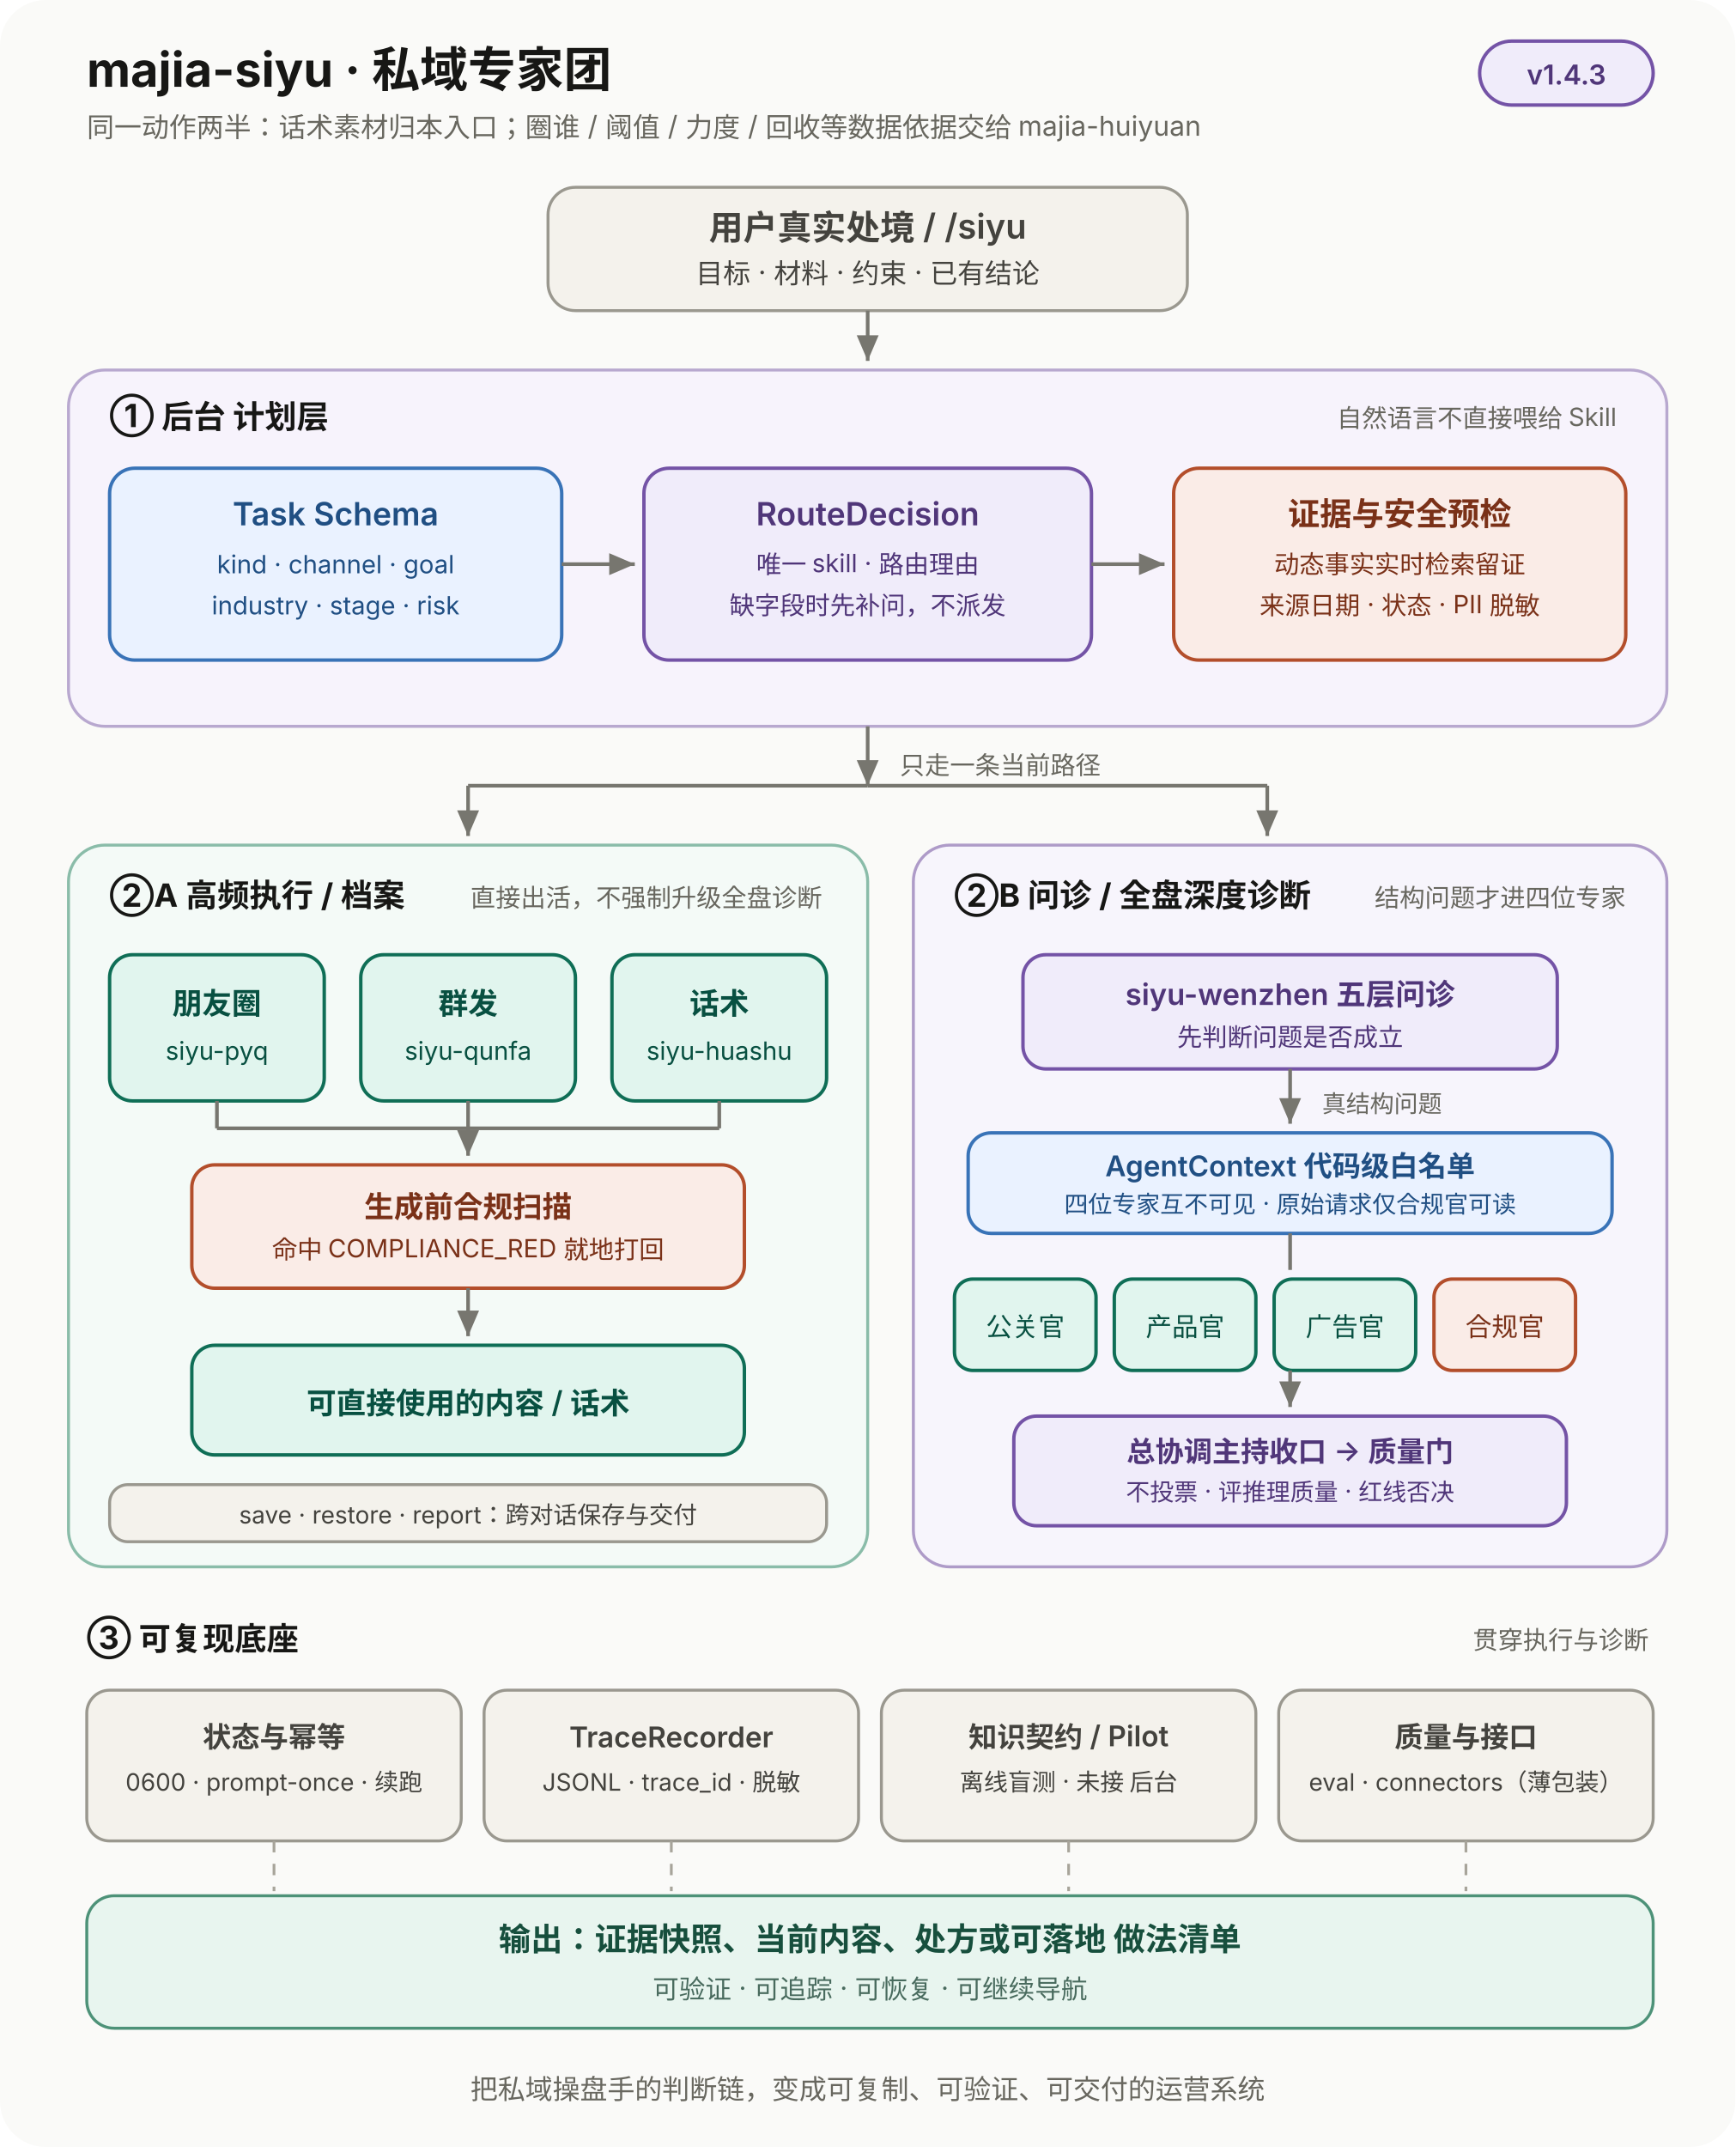
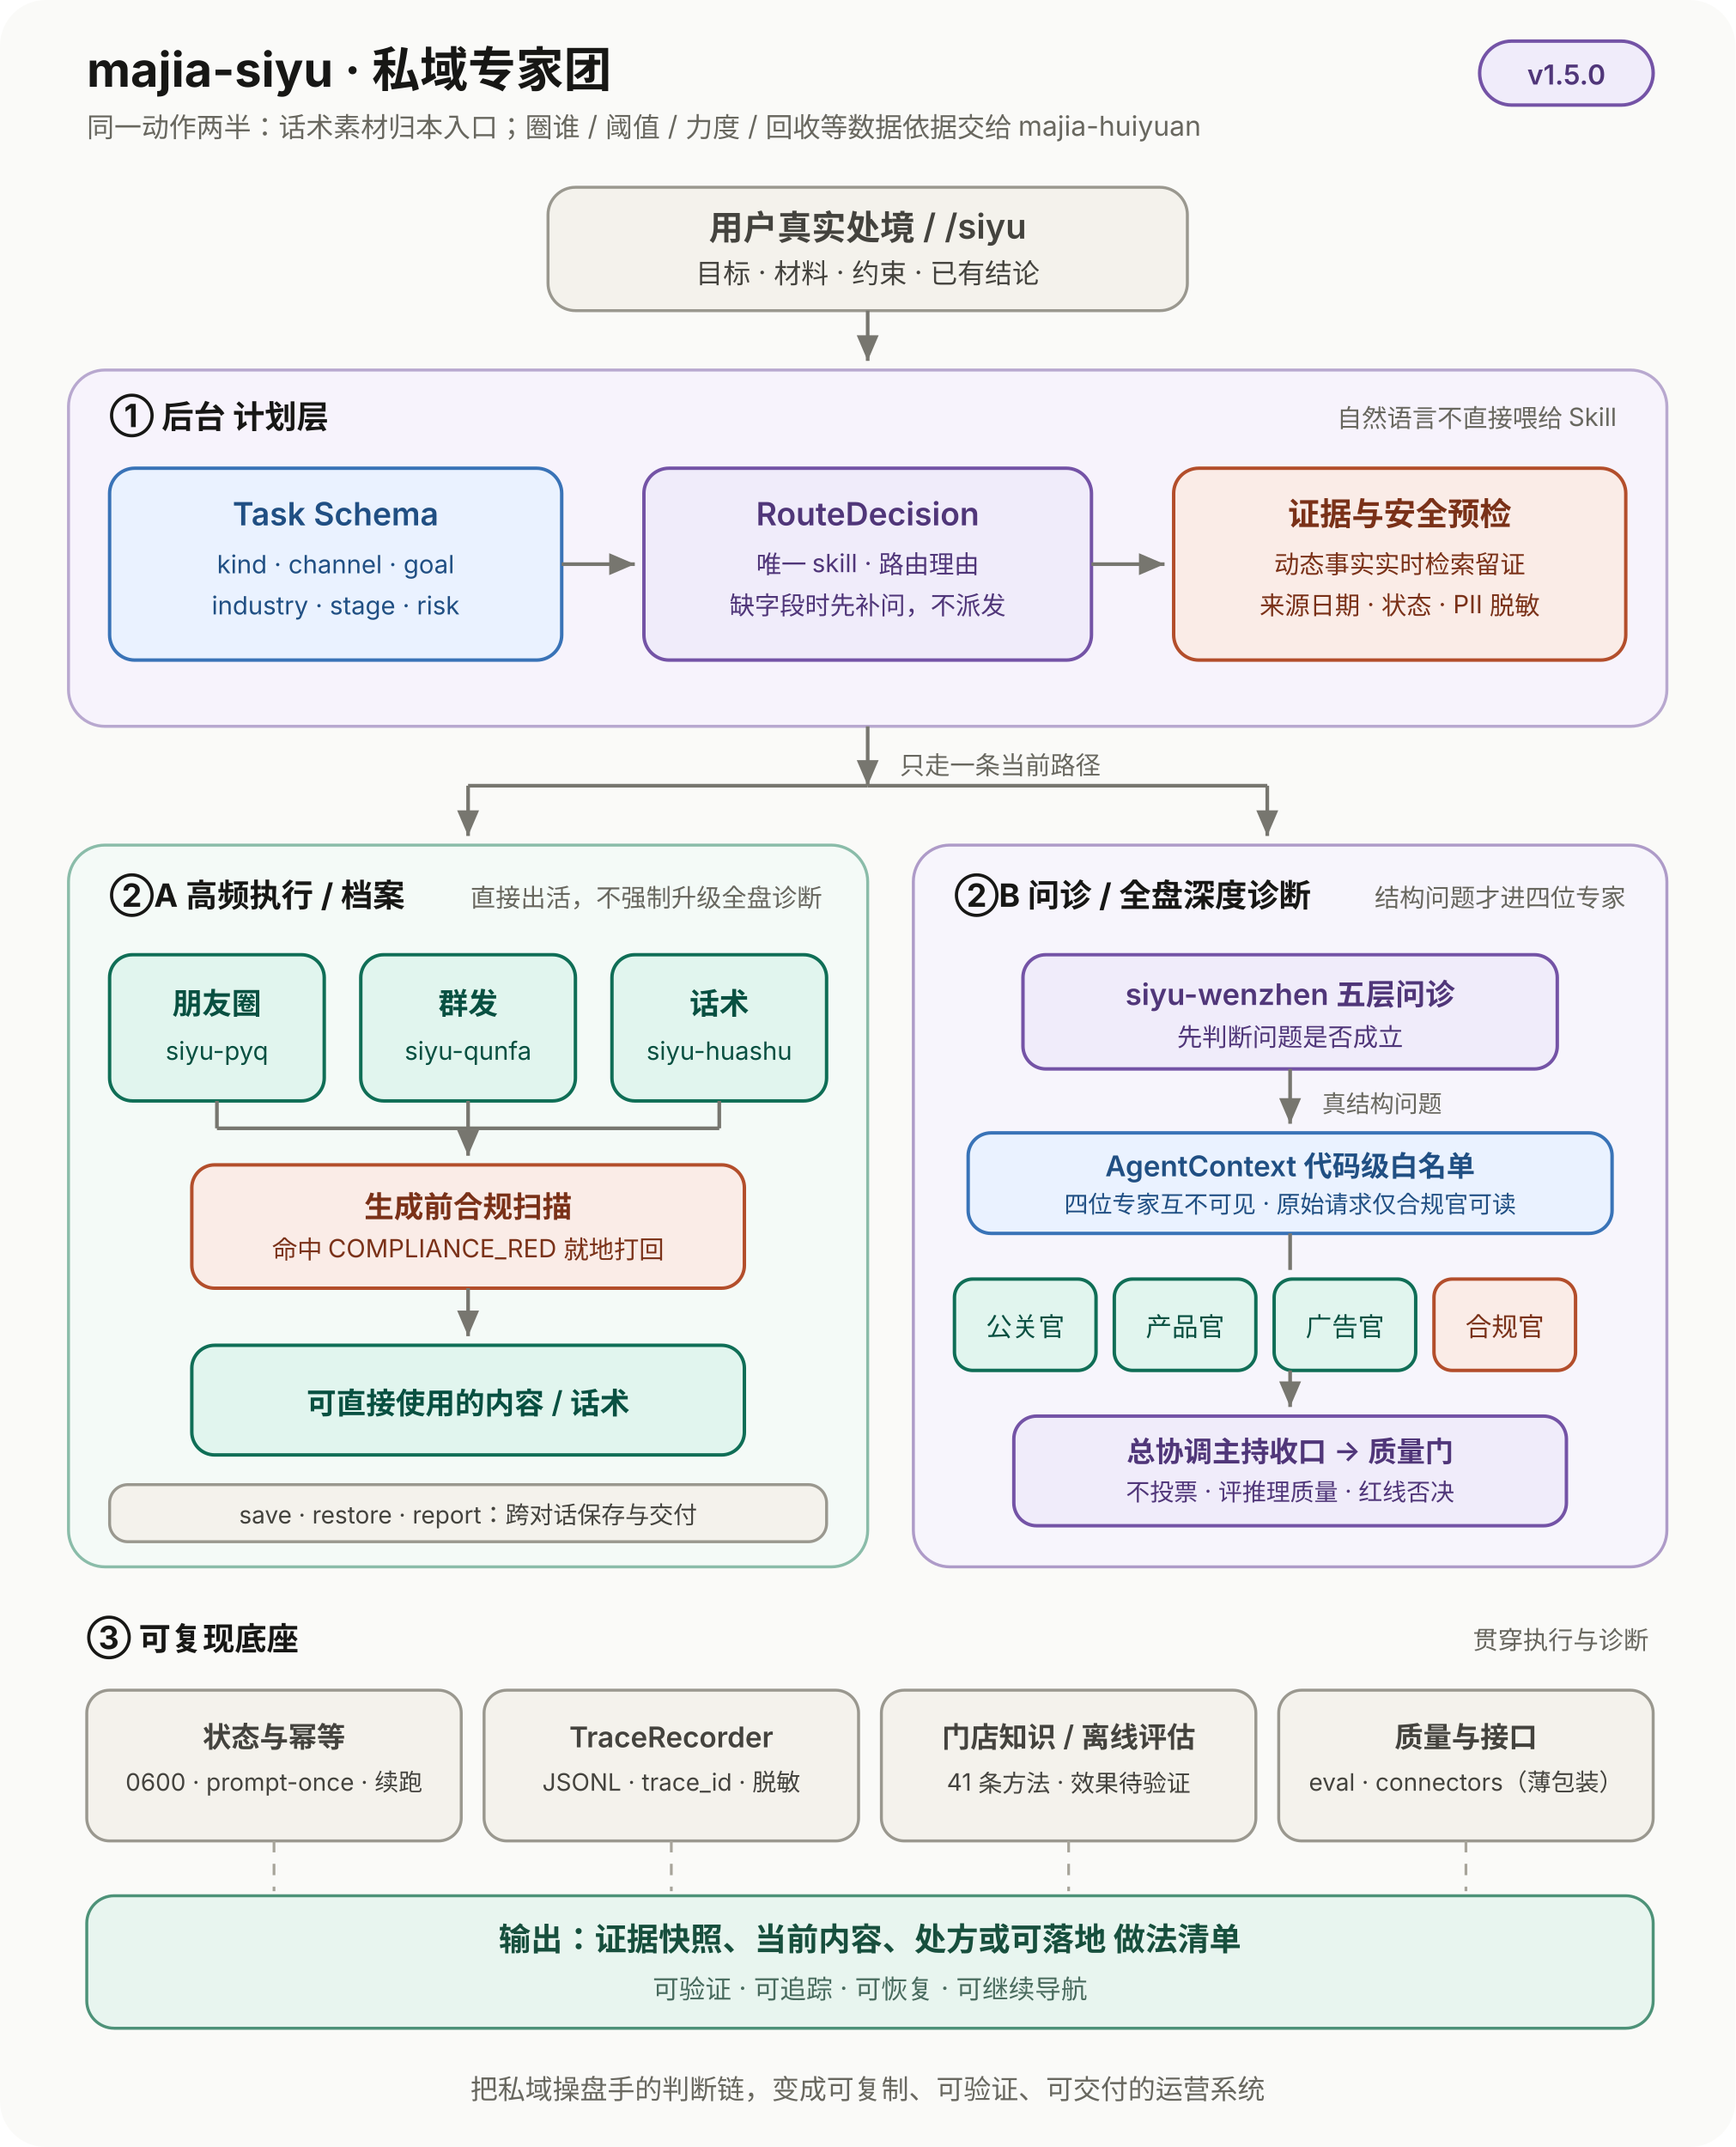
<svg xmlns="http://www.w3.org/2000/svg" width="100%" viewBox="0 0 760 940" role="img">
  <defs>
    <marker id="arrow" markerWidth="9" markerHeight="9" refX="7" refY="3" orient="auto">
      <path d="M0,0 L7,3 L0,6 Z" fill="#77766F" />
    </marker>
    <style>
    text{font-family:'PingFang SC','Microsoft YaHei',-apple-system,BlinkMacSystemFont,'Segoe UI',sans-serif}
    .title{fill:#171715;font-weight:650}
    .muted{fill:#68675F}
    .line{stroke:#77766F;stroke-width:1.6;fill:none}
    .dash{stroke:#A7A49A;stroke-width:1.2;stroke-dasharray:5 5;fill:none}
    .blue rect{fill:#EAF2FF;stroke:#3973B7;stroke-width:1.5}
    .blue text{fill:#204F83}
    .teal rect{fill:#E1F5EE;stroke:#0F6E56;stroke-width:1.5}
    .teal text{fill:#085041}
    .violet rect{fill:#F0ECFA;stroke:#7453A6;stroke-width:1.5}
    .violet text{fill:#503679}
    .coral rect{fill:#FAECE7;stroke:#B34E2B;stroke-width:1.5}
    .coral text{fill:#7A3118}
    .gray rect{fill:#F4F2EC;stroke:#9A988F;stroke-width:1.3}
    .gray text{fill:#44433E}
  </style>
  </defs>
  <rect x="0" y="0" width="760" height="940" rx="20" fill="#FAFAF8" />
  <text x="38" y="38" font-size="21" class="title">majia-siyu · 私域专家团</text>
  <g class="violet">
    <rect x="648" y="18" width="76" height="28" rx="14" />
-     <text x="686" y="37" text-anchor="middle" font-size="12" font-weight="600">v1.4.3</text>
+     <text x="686" y="37" text-anchor="middle" font-size="12" font-weight="600">v1.5.0</text>
  </g>
  <text x="38" y="60" font-size="12" class="muted">同一动作两半：话术素材归本入口；圈谁 / 阈值 / 力度 / 回收等数据依据交给 majia-huiyuan</text>
  <g class="gray">
    <rect x="240" y="82" width="280" height="54" rx="12" />
    <text x="380" y="105" text-anchor="middle" font-size="15" font-weight="600">用户真实处境 / /siyu</text>
    <text x="380" y="124" text-anchor="middle" font-size="12">目标 · 材料 · 约束 · 已有结论</text>
  </g>
  <line x1="380" y1="136" x2="380" y2="158" class="line" marker-end="url(#arrow)" />
  <rect x="30" y="162" width="700" height="156" rx="16" fill="#F7F3FC" stroke="#B8A8CF" stroke-width="1.3" />
  <text x="48" y="187" font-size="14" class="title">① 后台 计划层</text>
  <text x="708" y="187" text-anchor="end" font-size="11" class="muted">自然语言不直接喂给 Skill</text>
  <g class="blue">
    <rect x="48" y="205" width="198" height="84" rx="11" />
    <text x="147" y="230" text-anchor="middle" font-size="14" font-weight="600">Task Schema</text>
    <text x="147" y="251" text-anchor="middle" font-size="11">kind · channel · goal</text>
    <text x="147" y="269" text-anchor="middle" font-size="11">industry · stage · risk</text>
  </g>
  <line x1="246" y1="247" x2="278" y2="247" class="line" marker-end="url(#arrow)" />
  <g class="violet">
    <rect x="282" y="205" width="196" height="84" rx="11" />
    <text x="380" y="230" text-anchor="middle" font-size="14" font-weight="600">RouteDecision</text>
    <text x="380" y="251" text-anchor="middle" font-size="11">唯一 skill · 路由理由</text>
    <text x="380" y="269" text-anchor="middle" font-size="11">缺字段时先补问，不派发</text>
  </g>
  <line x1="478" y1="247" x2="510" y2="247" class="line" marker-end="url(#arrow)" />
  <g class="coral">
    <rect x="514" y="205" width="198" height="84" rx="11" />
    <text x="613" y="230" text-anchor="middle" font-size="14" font-weight="600">证据与安全预检</text>
    <text x="613" y="251" text-anchor="middle" font-size="11">动态事实实时检索留证</text>
    <text x="613" y="269" text-anchor="middle" font-size="11">来源日期 · 状态 · PII 脱敏</text>
  </g>
  <line x1="380" y1="318" x2="380" y2="344" class="line" marker-end="url(#arrow)" />
  <text x="394" y="339" font-size="11" class="muted">只走一条当前路径</text>
  <line x1="380" y1="344" x2="205" y2="344" class="line" />
  <line x1="380" y1="344" x2="555" y2="344" class="line" />
  <line x1="205" y1="344" x2="205" y2="366" class="line" marker-end="url(#arrow)" />
  <line x1="555" y1="344" x2="555" y2="366" class="line" marker-end="url(#arrow)" />
  <rect x="30" y="370" width="350" height="316" rx="16" fill="#F4FAF7" stroke="#8ABCA9" stroke-width="1.3" />
  <text x="48" y="397" font-size="14" class="title">②A 高频执行 / 档案</text>
  <text x="360" y="397" text-anchor="end" font-size="11" class="muted">直接出活，不强制升级全盘诊断</text>
  <g class="teal">
    <rect x="48" y="418" width="94" height="64" rx="10" />
    <text x="95" y="444" text-anchor="middle" font-size="13" font-weight="600">朋友圈</text>
    <text x="95" y="464" text-anchor="middle" font-size="11">siyu-pyq</text>
  </g>
  <g class="teal">
    <rect x="158" y="418" width="94" height="64" rx="10" />
    <text x="205" y="444" text-anchor="middle" font-size="13" font-weight="600">群发</text>
    <text x="205" y="464" text-anchor="middle" font-size="11">siyu-qunfa</text>
  </g>
  <g class="teal">
    <rect x="268" y="418" width="94" height="64" rx="10" />
    <text x="315" y="444" text-anchor="middle" font-size="13" font-weight="600">话术</text>
    <text x="315" y="464" text-anchor="middle" font-size="11">siyu-huashu</text>
  </g>
  <line x1="95" y1="482" x2="95" y2="494" class="line" />
  <line x1="205" y1="482" x2="205" y2="494" class="line" />
  <line x1="315" y1="482" x2="315" y2="494" class="line" />
  <line x1="95" y1="494" x2="315" y2="494" class="line" />
  <line x1="205" y1="494" x2="205" y2="506" class="line" marker-end="url(#arrow)" />
  <g class="coral">
    <rect x="84" y="510" width="242" height="54" rx="10" />
    <text x="205" y="533" text-anchor="middle" font-size="13" font-weight="600">生成前合规扫描</text>
    <text x="205" y="551" text-anchor="middle" font-size="11">命中 COMPLIANCE_RED 就地打回</text>
  </g>
  <line x1="205" y1="564" x2="205" y2="585" class="line" marker-end="url(#arrow)" />
  <g class="teal">
    <rect x="84" y="589" width="242" height="48" rx="10" />
    <text x="205" y="619" text-anchor="middle" font-size="13" font-weight="600">可直接使用的内容 / 话术</text>
  </g>
  <g class="gray">
    <rect x="48" y="650" width="314" height="25" rx="8" />
    <text x="205" y="667" text-anchor="middle" font-size="10.5">save · restore · report：跨对话保存与交付</text>
  </g>
  <rect x="400" y="370" width="330" height="316" rx="16" fill="#F7F5FC" stroke="#AE9BC8" stroke-width="1.3" />
  <text x="418" y="397" font-size="14" class="title">②B 问诊 / 全盘深度诊断</text>
  <text x="712" y="397" text-anchor="end" font-size="11" class="muted">结构问题才进四位专家</text>
  <g class="violet">
    <rect x="448" y="418" width="234" height="50" rx="10" />
    <text x="565" y="440" text-anchor="middle" font-size="13" font-weight="600">siyu-wenzhen 五层问诊</text>
    <text x="565" y="458" text-anchor="middle" font-size="11">先判断问题是否成立</text>
  </g>
  <line x1="565" y1="468" x2="565" y2="492" class="line" marker-end="url(#arrow)" />
  <text x="579" y="487" font-size="10.5" class="muted">真结构问题</text>
  <g class="blue">
    <rect x="424" y="496" width="282" height="44" rx="10" />
    <text x="565" y="515" text-anchor="middle" font-size="12.5" font-weight="600">AgentContext 代码级白名单</text>
    <text x="565" y="531" text-anchor="middle" font-size="10.5">四位专家互不可见 · 原始请求仅合规官可读</text>
  </g>
  <line x1="565" y1="540" x2="565" y2="556" class="line" />
  <g class="teal">
    <rect x="418" y="560" width="62" height="40" rx="8" />
    <text x="449" y="585" text-anchor="middle" font-size="11.5">公关官</text>
  </g>
  <g class="teal">
    <rect x="488" y="560" width="62" height="40" rx="8" />
    <text x="519" y="585" text-anchor="middle" font-size="11.5">产品官</text>
  </g>
  <g class="teal">
    <rect x="558" y="560" width="62" height="40" rx="8" />
    <text x="589" y="585" text-anchor="middle" font-size="11.5">广告官</text>
  </g>
  <g class="coral">
    <rect x="628" y="560" width="62" height="40" rx="8" />
    <text x="659" y="585" text-anchor="middle" font-size="11.5">合规官</text>
  </g>
  <line x1="565" y1="600" x2="565" y2="616" class="line" marker-end="url(#arrow)" />
  <g class="violet">
    <rect x="444" y="620" width="242" height="48" rx="10" />
    <text x="565" y="640" text-anchor="middle" font-size="12.5" font-weight="600">总协调主持收口 → 质量门</text>
    <text x="565" y="657" text-anchor="middle" font-size="10.5">不投票 · 评推理质量 · 红线否决</text>
  </g>
  <text x="38" y="722" font-size="14" class="title">③ 可复现底座</text>
  <text x="722" y="722" text-anchor="end" font-size="11" class="muted">贯穿执行与诊断</text>
  <g class="gray">
    <rect x="38" y="740" width="164" height="66" rx="10" />
    <text x="120" y="765" text-anchor="middle" font-size="12.5" font-weight="600">状态与幂等</text>
    <text x="120" y="784" text-anchor="middle" font-size="10.5">0600 · prompt-once · 续跑</text>
  </g>
  <g class="gray">
    <rect x="212" y="740" width="164" height="66" rx="10" />
    <text x="294" y="765" text-anchor="middle" font-size="12.5" font-weight="600">TraceRecorder</text>
    <text x="294" y="784" text-anchor="middle" font-size="10.5">JSONL · trace_id · 脱敏</text>
  </g>
  <g class="gray">
    <rect x="386" y="740" width="164" height="66" rx="10" />
-     <text x="468" y="765" text-anchor="middle" font-size="12.5" font-weight="600">知识契约 / Pilot</text>
-     <text x="468" y="784" text-anchor="middle" font-size="10.5">离线盲测 · 未接 后台</text>
+     <text x="468" y="765" text-anchor="middle" font-size="12.5" font-weight="600">门店知识 / 离线评估</text>
+     <text x="468" y="784" text-anchor="middle" font-size="10.5">41 条方法 · 效果待验证</text>
  </g>
  <g class="gray">
    <rect x="560" y="740" width="164" height="66" rx="10" />
    <text x="642" y="765" text-anchor="middle" font-size="12.5" font-weight="600">质量与接口</text>
    <text x="642" y="784" text-anchor="middle" font-size="10.5">eval · connectors（薄包装）</text>
  </g>
  <line x1="120" y1="806" x2="120" y2="828" class="dash" />
  <line x1="294" y1="806" x2="294" y2="828" class="dash" />
  <line x1="468" y1="806" x2="468" y2="828" class="dash" />
  <line x1="642" y1="806" x2="642" y2="828" class="dash" />
  <rect x="38" y="830" width="686" height="58" rx="12" fill="#E8F5EF" stroke="#4D9278" stroke-width="1.3" />
  <text x="381" y="854" text-anchor="middle" font-size="14" font-weight="650" fill="#174F3D">输出：证据快照、当前内容、处方或可落地 做法清单</text>
  <text x="381" y="875" text-anchor="middle" font-size="11.5" fill="#496B5E">可验证 · 可追踪 · 可恢复 · 可继续导航</text>
  <text x="380" y="919" text-anchor="middle" font-size="12" class="muted">把私域操盘手的判断链，变成可复制、可验证、可交付的运营系统</text>
</svg>
